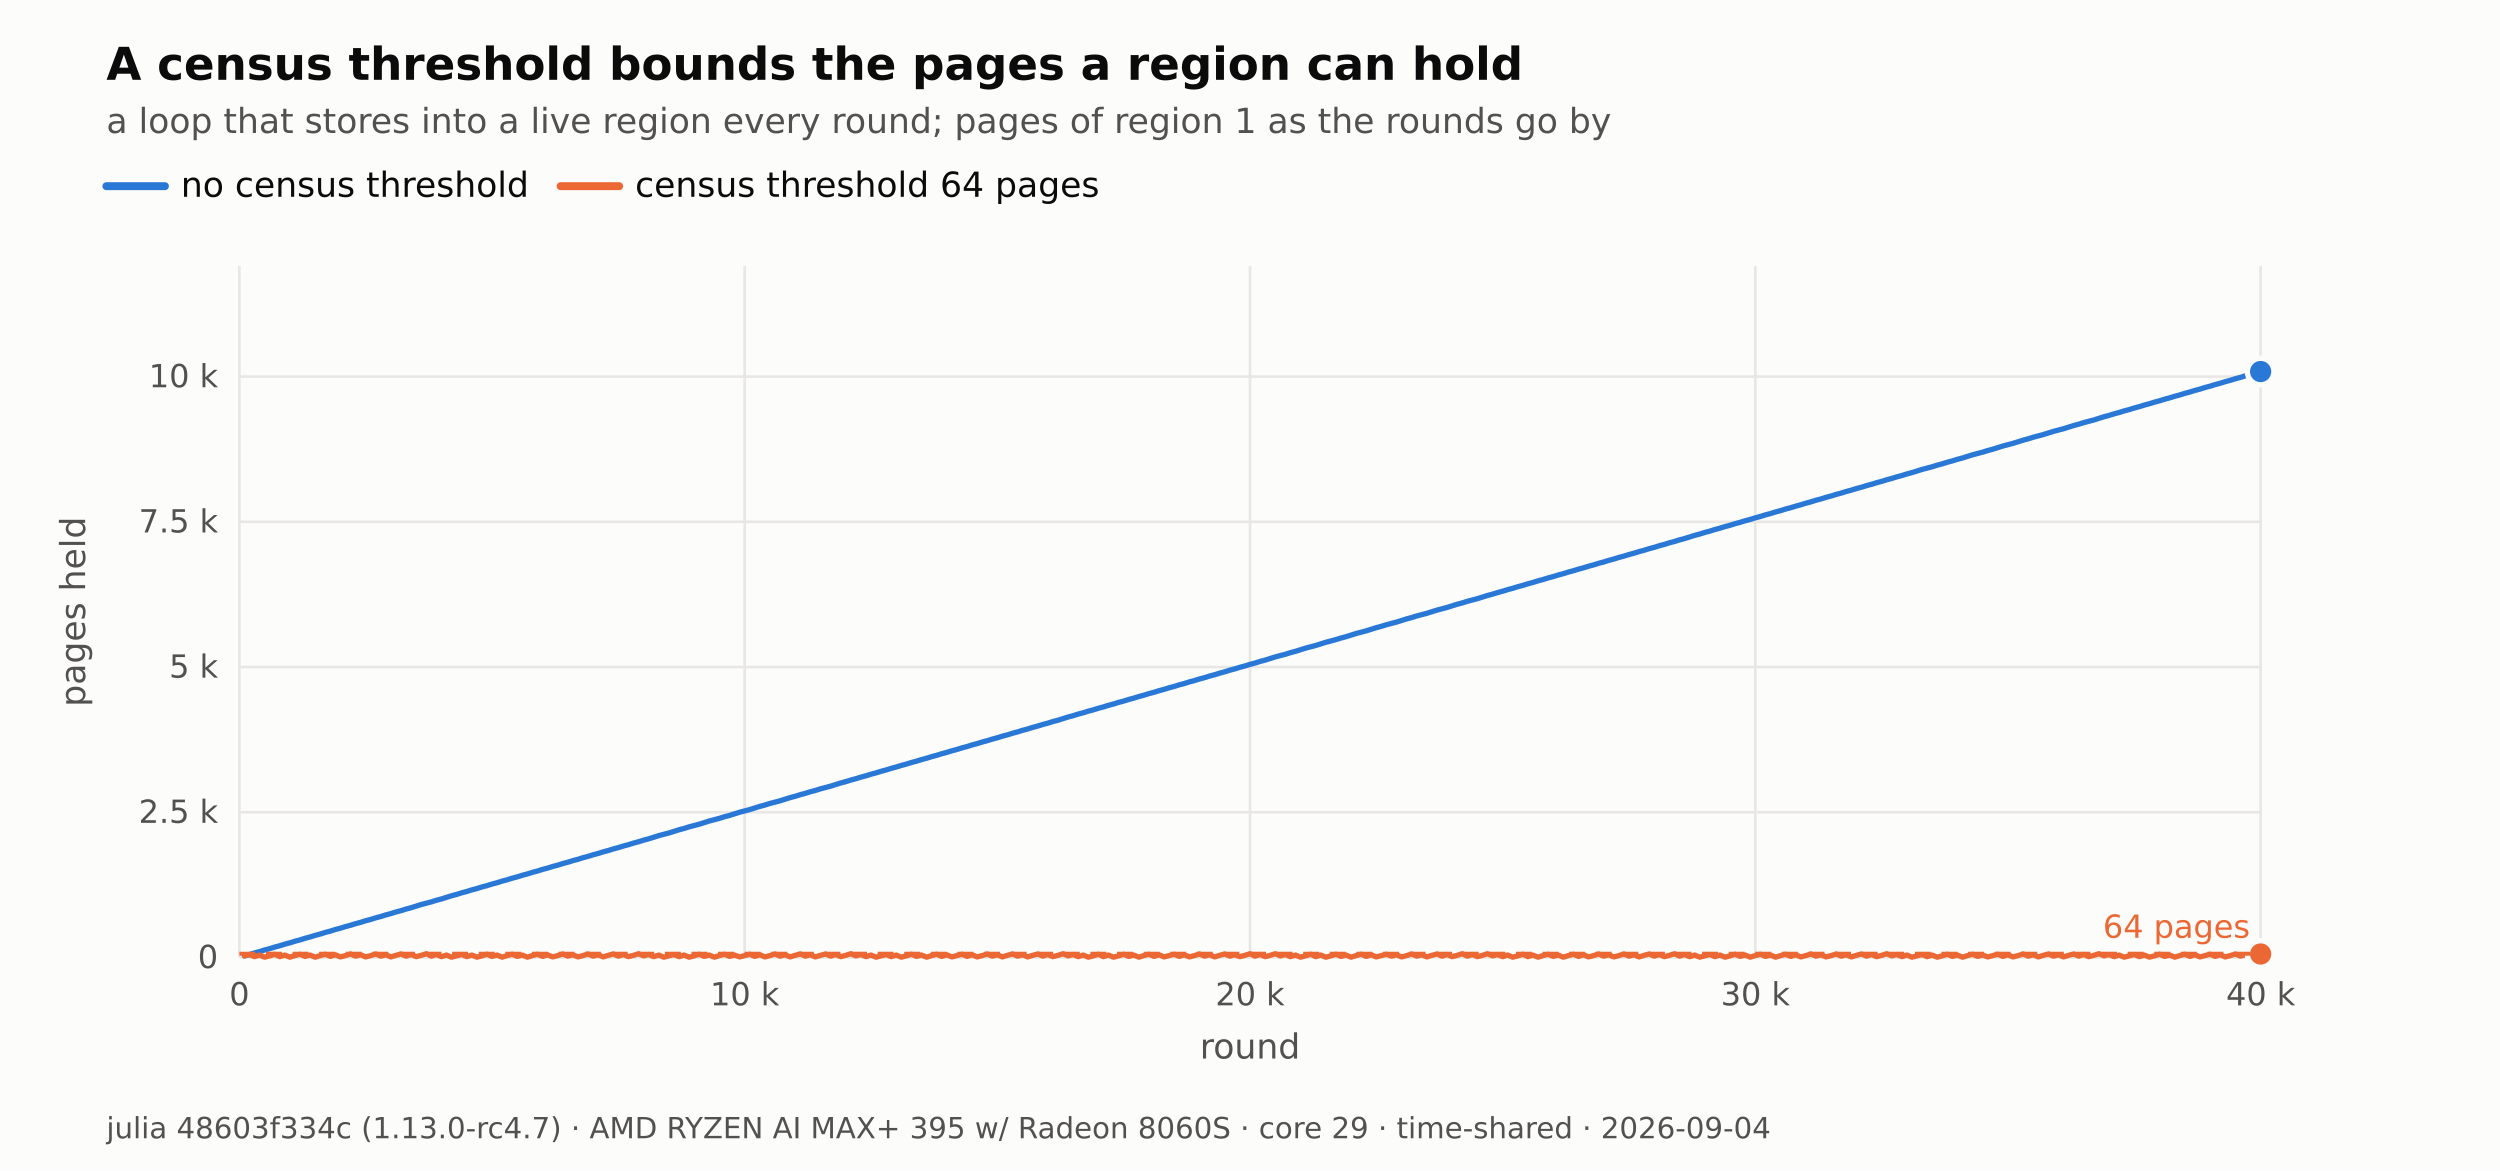
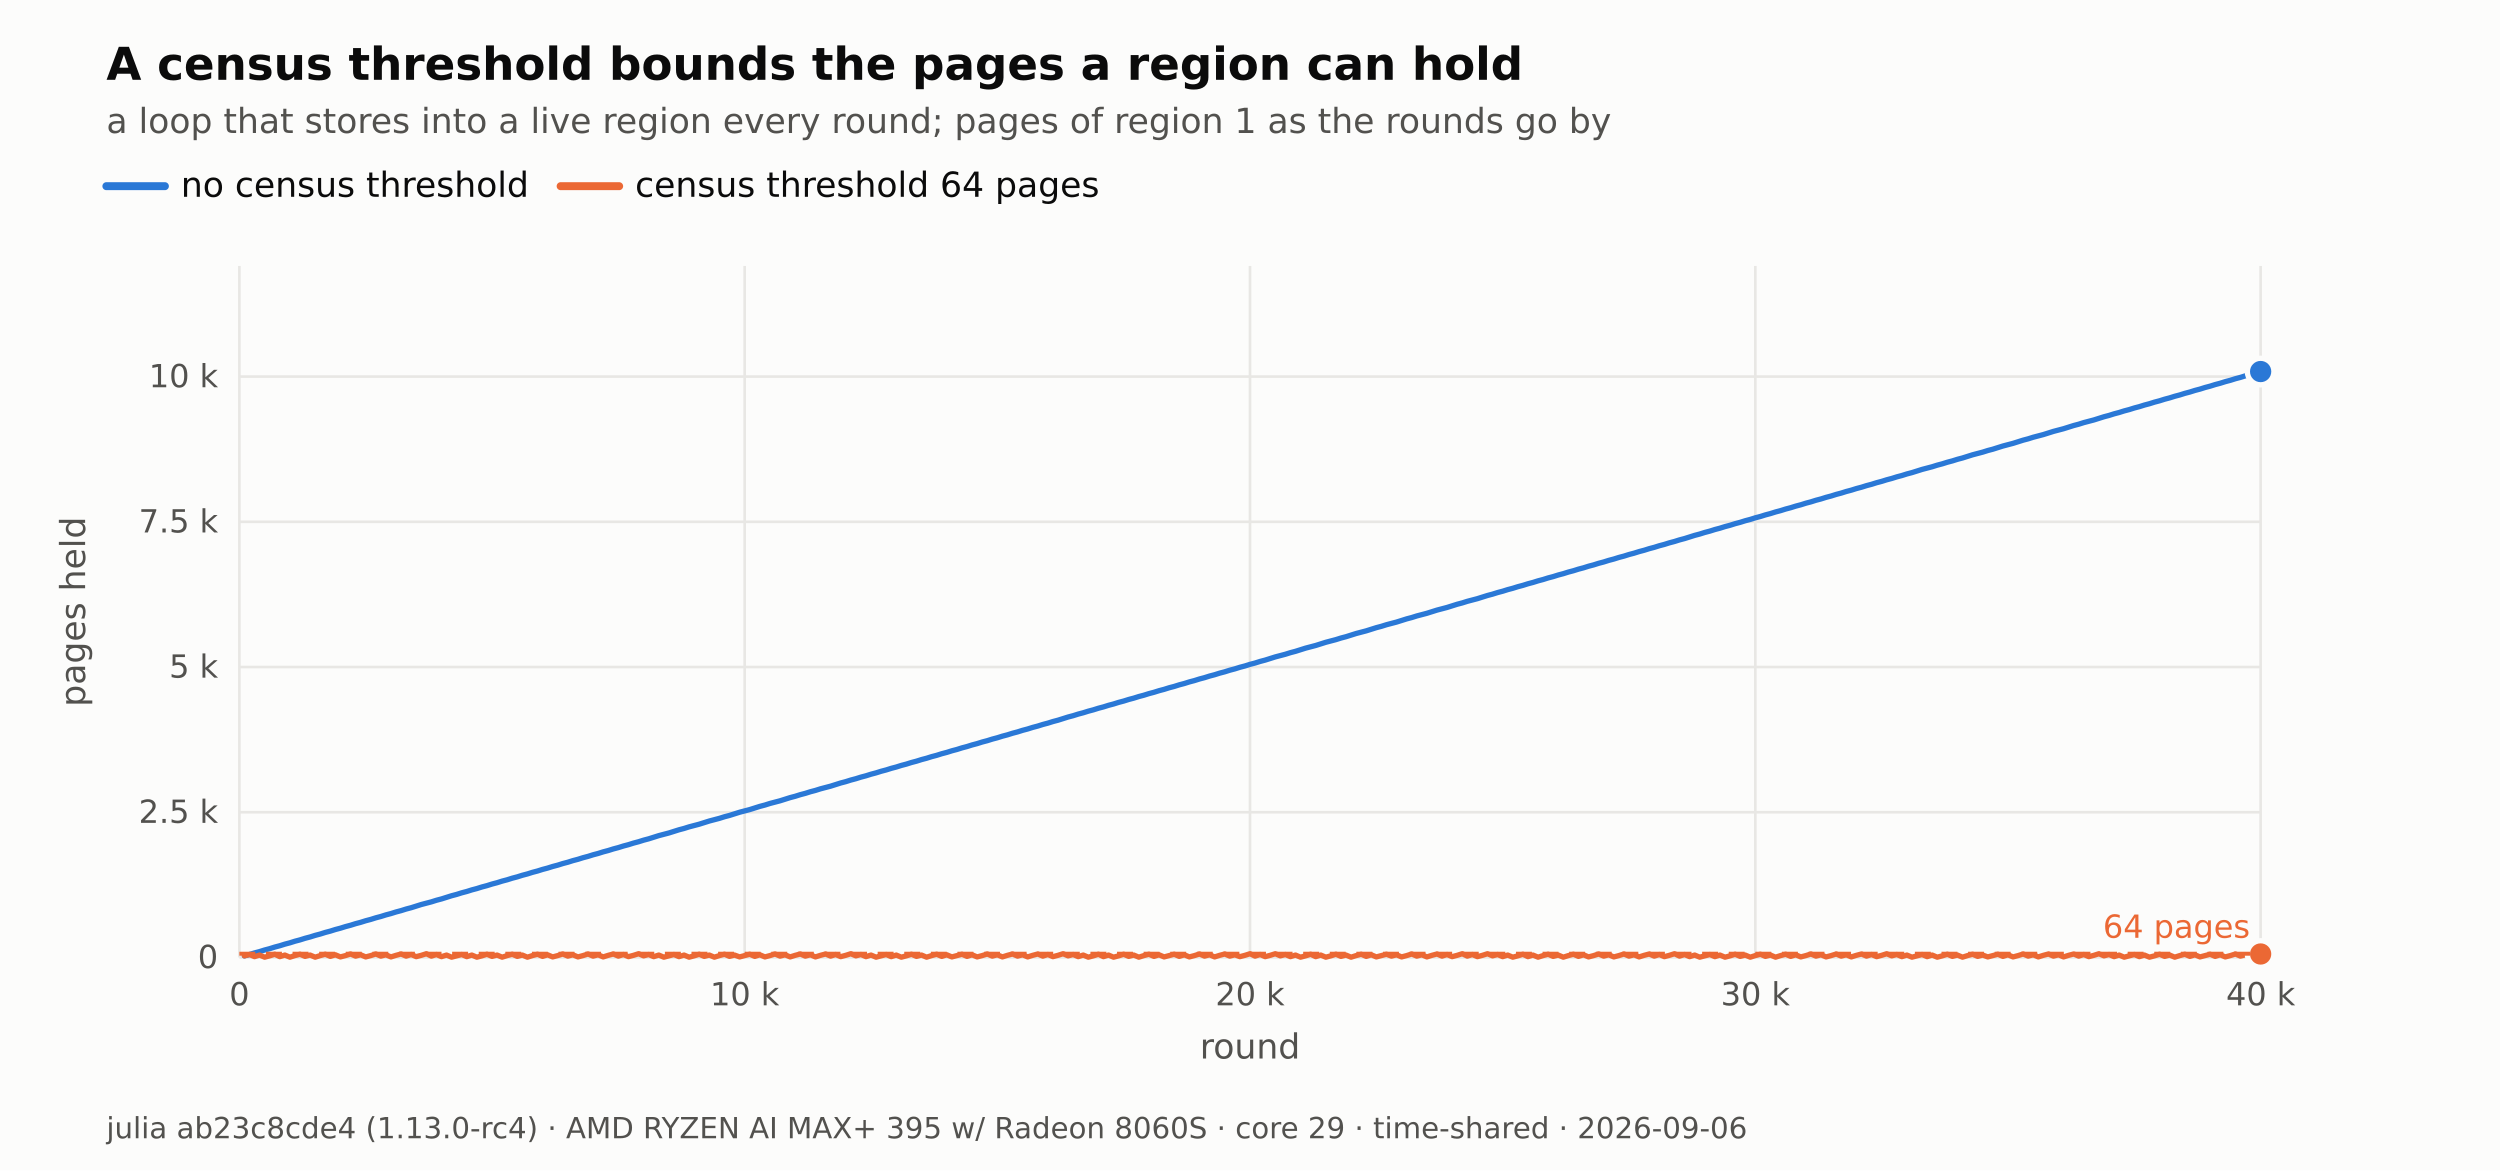
<svg xmlns="http://www.w3.org/2000/svg" viewBox="0 0 940 440" font-size="13">
  <rect width="940" height="440" fill="#fcfcfb" />
  <text x="40.0" y="30.0" font-family="DejaVu Sans, sans-serif" font-size="17" fill="#0b0b0b" text-anchor="start" font-weight="bold">A census threshold bounds the pages a region can hold</text>
  <text x="40.0" y="50.0" font-family="DejaVu Sans, sans-serif" font-size="13" fill="#52514e" text-anchor="start">a loop that stores into a live region every round; pages of region 1 as the rounds go by</text>
  <line x1="40" y1="70" x2="62" y2="70" stroke="#2a78d6" stroke-width="3" stroke-linecap="round" />
  <text x="68.0" y="74.0" font-family="DejaVu Sans, sans-serif" font-size="13" fill="#0b0b0b" text-anchor="start">no census threshold</text>
  <line x1="210.8" y1="70" x2="232.8" y2="70" stroke="#eb6834" stroke-width="3" stroke-linecap="round" />
  <text x="238.8" y="74.0" font-family="DejaVu Sans, sans-serif" font-size="13" fill="#0b0b0b" text-anchor="start">census threshold 64 pages</text>
  <line x1="90.0" y1="100" x2="90.0" y2="360" stroke="#e8e7e4" stroke-width="1" />
  <text x="90.0" y="378.0" font-family="DejaVu Sans, sans-serif" font-size="12" fill="#52514e" text-anchor="middle">0</text>
  <line x1="280.0" y1="100" x2="280.0" y2="360" stroke="#e8e7e4" stroke-width="1" />
  <text x="280.0" y="378.0" font-family="DejaVu Sans, sans-serif" font-size="12" fill="#52514e" text-anchor="middle">10 k</text>
  <line x1="470.0" y1="100" x2="470.0" y2="360" stroke="#e8e7e4" stroke-width="1" />
  <text x="470.0" y="378.0" font-family="DejaVu Sans, sans-serif" font-size="12" fill="#52514e" text-anchor="middle">20 k</text>
  <line x1="660.0" y1="100" x2="660.0" y2="360" stroke="#e8e7e4" stroke-width="1" />
  <text x="660.0" y="378.0" font-family="DejaVu Sans, sans-serif" font-size="12" fill="#52514e" text-anchor="middle">30 k</text>
  <line x1="850.0" y1="100" x2="850.0" y2="360" stroke="#e8e7e4" stroke-width="1" />
  <text x="850.0" y="378.0" font-family="DejaVu Sans, sans-serif" font-size="12" fill="#52514e" text-anchor="middle">40 k</text>
  <line x1="90" y1="360.0" x2="850" y2="360.0" stroke="#e8e7e4" stroke-width="1" />
  <text x="82.0" y="364.0" font-family="DejaVu Sans, sans-serif" font-size="12" fill="#52514e" text-anchor="end">0</text>
  <line x1="90" y1="305.4" x2="850" y2="305.4" stroke="#e8e7e4" stroke-width="1" />
  <text x="82.0" y="309.4" font-family="DejaVu Sans, sans-serif" font-size="12" fill="#52514e" text-anchor="end">2.5 k</text>
  <line x1="90" y1="250.8" x2="850" y2="250.8" stroke="#e8e7e4" stroke-width="1" />
  <text x="82.0" y="254.8" font-family="DejaVu Sans, sans-serif" font-size="12" fill="#52514e" text-anchor="end">5 k</text>
  <line x1="90" y1="196.2" x2="850" y2="196.2" stroke="#e8e7e4" stroke-width="1" />
  <text x="82.0" y="200.2" font-family="DejaVu Sans, sans-serif" font-size="12" fill="#52514e" text-anchor="end">7.5 k</text>
  <line x1="90" y1="141.6" x2="850" y2="141.6" stroke="#e8e7e4" stroke-width="1" />
  <text x="82.0" y="145.6" font-family="DejaVu Sans, sans-serif" font-size="12" fill="#52514e" text-anchor="end">10 k</text>
  <path d="M91.9,359.4 L93.8,358.9 L95.7,358.3 L97.6,357.8 L99.5,357.2 L101.4,356.7 L103.3,356.1 L105.2,355.6 L107.1,355.0 L109.0,354.5 L110.9,353.9 L112.8,353.4 L114.7,352.8 L116.6,352.3 L118.5,351.7 L120.4,351.2 L122.3,350.6 L124.2,350.1 L126.1,349.5 L128.0,349.0 L129.9,348.4 L131.8,347.9 L133.7,347.3 L135.6,346.8 L137.5,346.2 L139.4,345.7 L141.3,345.1 L143.2,344.6 L145.1,344.0 L147.0,343.5 L148.9,342.9 L150.8,342.4 L152.7,341.8 L154.6,341.3 L156.5,340.7 L158.4,340.1 L160.3,339.6 L162.2,339.1 L164.1,338.5 L166.0,338.0 L167.9,337.4 L169.8,336.8 L171.7,336.3 L173.6,335.7 L175.5,335.2 L177.4,334.6 L179.3,334.1 L181.2,333.5 L183.1,333.0 L185.0,332.4 L186.9,331.9 L188.8,331.3 L190.7,330.8 L192.6,330.2 L194.5,329.7 L196.4,329.1 L198.3,328.6 L200.2,328.0 L202.1,327.5 L204.0,326.9 L205.9,326.4 L207.8,325.8 L209.7,325.3 L211.6,324.7 L213.5,324.2 L215.4,323.6 L217.3,323.1 L219.2,322.5 L221.1,322.0 L223.0,321.4 L224.9,320.9 L226.8,320.3 L228.7,319.8 L230.6,319.2 L232.5,318.7 L234.4,318.1 L236.3,317.6 L238.2,317.0 L240.1,316.5 L242.0,315.9 L243.9,315.4 L245.8,314.8 L247.7,314.2 L249.6,313.7 L251.5,313.2 L253.4,312.6 L255.3,312.0 L257.2,311.5 L259.1,310.9 L261.0,310.4 L262.9,309.9 L264.8,309.3 L266.7,308.7 L268.6,308.2 L270.5,307.7 L272.4,307.1 L274.3,306.6 L276.2,306.0 L278.1,305.4 L280.0,304.9 L281.9,304.4 L283.8,303.8 L285.7,303.2 L287.6,302.7 L289.5,302.1 L291.4,301.6 L293.3,301.1 L295.2,300.5 L297.1,299.9 L299.0,299.4 L300.9,298.8 L302.8,298.3 L304.7,297.7 L306.6,297.2 L308.5,296.6 L310.4,296.1 L312.3,295.6 L314.2,295.0 L316.1,294.4 L318.0,293.9 L319.9,293.3 L321.8,292.8 L323.7,292.2 L325.6,291.7 L327.5,291.1 L329.4,290.6 L331.3,290.0 L333.2,289.5 L335.1,288.9 L337.0,288.4 L338.9,287.8 L340.8,287.3 L342.7,286.7 L344.6,286.2 L346.5,285.6 L348.4,285.1 L350.3,284.5 L352.2,284.0 L354.1,283.4 L356.0,282.9 L357.9,282.3 L359.8,281.8 L361.7,281.2 L363.6,280.7 L365.5,280.1 L367.4,279.6 L369.3,279.0 L371.2,278.5 L373.1,277.9 L375.0,277.4 L376.9,276.8 L378.8,276.3 L380.7,275.7 L382.6,275.2 L384.5,274.6 L386.4,274.1 L388.3,273.5 L390.2,273.0 L392.1,272.4 L394.0,271.9 L395.9,271.3 L397.8,270.8 L399.7,270.2 L401.6,269.6 L403.5,269.1 L405.4,268.5 L407.3,268.0 L409.2,267.4 L411.1,266.9 L413.0,266.3 L414.9,265.8 L416.8,265.2 L418.7,264.7 L420.6,264.1 L422.5,263.6 L424.4,263.0 L426.3,262.5 L428.2,261.9 L430.1,261.4 L432.0,260.8 L433.9,260.3 L435.8,259.7 L437.7,259.2 L439.6,258.6 L441.5,258.1 L443.4,257.5 L445.3,257.0 L447.2,256.4 L449.1,255.9 L451.0,255.3 L452.9,254.8 L454.8,254.2 L456.7,253.7 L458.6,253.1 L460.5,252.6 L462.4,252.0 L464.3,251.5 L466.2,250.9 L468.1,250.4 L470.0,249.8 L471.9,249.3 L473.8,248.7 L475.7,248.2 L477.6,247.6 L479.5,247.0 L481.4,246.5 L483.3,246.0 L485.2,245.4 L487.1,244.9 L489.0,244.3 L490.9,243.7 L492.8,243.2 L494.7,242.7 L496.6,242.1 L498.5,241.5 L500.4,241.0 L502.3,240.5 L504.2,239.9 L506.1,239.4 L508.0,238.8 L509.9,238.2 L511.8,237.7 L513.7,237.2 L515.6,236.6 L517.5,236.0 L519.4,235.5 L521.3,234.9 L523.2,234.4 L525.1,233.9 L527.0,233.3 L528.9,232.7 L530.8,232.2 L532.7,231.6 L534.6,231.1 L536.5,230.6 L538.4,230.0 L540.3,229.4 L542.2,228.9 L544.1,228.4 L546.0,227.8 L547.9,227.2 L549.8,226.7 L551.7,226.1 L553.6,225.6 L555.5,225.1 L557.4,224.5 L559.3,223.9 L561.2,223.4 L563.1,222.8 L565.0,222.3 L566.9,221.7 L568.8,221.2 L570.7,220.6 L572.6,220.1 L574.5,219.5 L576.4,219.0 L578.3,218.4 L580.2,217.9 L582.1,217.3 L584.0,216.8 L585.9,216.2 L587.8,215.7 L589.7,215.1 L591.6,214.6 L593.5,214.0 L595.4,213.5 L597.3,212.9 L599.2,212.4 L601.1,211.8 L603.0,211.3 L604.9,210.7 L606.8,210.2 L608.7,209.6 L610.6,209.1 L612.5,208.5 L614.4,208.0 L616.3,207.4 L618.2,206.9 L620.1,206.3 L622.0,205.8 L623.9,205.2 L625.8,204.7 L627.7,204.1 L629.6,203.6 L631.5,203.0 L633.4,202.5 L635.3,201.9 L637.2,201.3 L639.1,200.8 L641.0,200.2 L642.9,199.7 L644.8,199.1 L646.7,198.6 L648.6,198.0 L650.5,197.5 L652.4,196.9 L654.3,196.4 L656.2,195.8 L658.1,195.3 L660.0,194.7 L661.9,194.2 L663.8,193.6 L665.7,193.1 L667.6,192.5 L669.5,192.0 L671.4,191.4 L673.3,190.9 L675.2,190.3 L677.1,189.8 L679.0,189.2 L680.9,188.7 L682.8,188.1 L684.7,187.6 L686.6,187.0 L688.5,186.5 L690.4,185.9 L692.3,185.4 L694.2,184.8 L696.1,184.3 L698.0,183.7 L699.9,183.2 L701.8,182.6 L703.7,182.1 L705.6,181.5 L707.5,181.0 L709.4,180.4 L711.3,179.9 L713.2,179.3 L715.1,178.8 L717.0,178.2 L718.9,177.7 L720.8,177.1 L722.7,176.5 L724.6,176.0 L726.5,175.5 L728.4,174.9 L730.3,174.4 L732.2,173.8 L734.1,173.3 L736.0,172.7 L737.9,172.2 L739.8,171.6 L741.7,171.0 L743.6,170.5 L745.5,170.0 L747.4,169.4 L749.3,168.9 L751.2,168.3 L753.1,167.7 L755.0,167.2 L756.9,166.7 L758.8,166.1 L760.7,165.5 L762.6,165.0 L764.5,164.4 L766.4,163.9 L768.3,163.4 L770.2,162.8 L772.1,162.2 L774.0,161.7 L775.9,161.2 L777.8,160.6 L779.7,160.0 L781.6,159.5 L783.5,158.9 L785.4,158.4 L787.3,157.9 L789.2,157.3 L791.1,156.7 L793.0,156.2 L794.9,155.6 L796.8,155.1 L798.7,154.5 L800.6,154.0 L802.5,153.4 L804.4,152.9 L806.3,152.3 L808.2,151.8 L810.1,151.2 L812.0,150.7 L813.9,150.1 L815.8,149.6 L817.7,149.0 L819.6,148.5 L821.5,147.9 L823.4,147.4 L825.3,146.8 L827.2,146.3 L829.1,145.7 L831.0,145.2 L832.9,144.6 L834.8,144.1 L836.7,143.5 L838.6,143.0 L840.5,142.4 L842.4,141.9 L844.3,141.3 L846.2,140.8 L848.1,140.2 L850.0,139.7" fill="none" stroke="#2a78d6" stroke-width="2" stroke-linejoin="round" stroke-linecap="round" />
  <circle cx="850.0" cy="139.7" r="5" fill="#2a78d6" stroke="#fcfcfb" stroke-width="2" />
  <path d="M91.9,359.4 L93.8,358.9 L95.7,359.7 L97.6,359.1 L99.5,359.9 L101.4,359.4 L103.3,358.8 L105.2,359.7 L107.1,359.1 L109.0,359.9 L110.9,359.3 L112.8,358.8 L114.7,359.6 L116.6,359.1 L118.5,359.9 L120.4,359.3 L122.3,358.8 L124.2,359.6 L126.1,359.0 L128.0,359.8 L129.9,359.3 L131.8,358.7 L133.7,359.5 L135.6,359.0 L137.5,359.8 L139.4,359.3 L141.3,358.7 L143.2,359.5 L145.1,359.0 L147.0,359.8 L148.9,359.2 L150.8,358.7 L152.7,359.5 L154.6,358.9 L156.5,359.7 L158.4,359.2 L160.3,358.6 L162.2,359.5 L164.1,358.9 L166.0,359.7 L167.9,359.1 L169.8,359.9 L171.7,359.4 L173.6,358.9 L175.5,359.7 L177.4,359.1 L179.3,359.9 L181.2,359.4 L183.1,358.8 L185.0,359.6 L186.9,359.1 L188.8,359.9 L190.7,359.3 L192.6,358.8 L194.5,359.6 L196.4,359.1 L198.3,359.9 L200.2,359.3 L202.1,358.8 L204.0,359.6 L205.9,359.0 L207.8,359.8 L209.7,359.3 L211.6,358.7 L213.5,359.5 L215.4,359.0 L217.3,359.8 L219.2,359.3 L221.1,358.7 L223.0,359.5 L224.9,359.0 L226.8,359.8 L228.7,359.2 L230.6,358.7 L232.5,359.5 L234.4,358.9 L236.3,359.7 L238.2,359.2 L240.1,358.6 L242.0,359.4 L243.9,358.9 L245.8,359.7 L247.7,359.1 L249.6,359.9 L251.5,359.4 L253.4,358.9 L255.3,359.7 L257.2,359.1 L259.1,359.9 L261.0,359.4 L262.9,358.8 L264.8,359.6 L266.7,359.1 L268.6,359.9 L270.5,359.3 L272.4,358.8 L274.3,359.6 L276.2,359.1 L278.1,359.8 L280.0,359.3 L281.9,358.8 L283.8,359.6 L285.7,359.0 L287.6,359.8 L289.5,359.3 L291.4,358.7 L293.3,359.5 L295.2,359.0 L297.1,359.8 L299.0,359.2 L300.9,358.7 L302.8,359.5 L304.7,359.0 L306.6,359.8 L308.5,359.2 L310.4,358.7 L312.3,359.5 L314.2,358.9 L316.1,359.7 L318.0,359.2 L319.9,358.6 L321.8,359.4 L323.7,358.9 L325.6,359.7 L327.5,359.1 L329.4,359.9 L331.3,359.4 L333.2,358.9 L335.1,359.7 L337.0,359.1 L338.9,359.9 L340.8,359.4 L342.7,358.8 L344.6,359.6 L346.5,359.1 L348.4,359.9 L350.3,359.3 L352.2,358.8 L354.1,359.6 L356.0,359.0 L357.9,359.8 L359.8,359.3 L361.7,358.8 L363.6,359.6 L365.5,359.0 L367.4,359.8 L369.3,359.3 L371.2,358.7 L373.1,359.5 L375.0,359.0 L376.9,359.8 L378.8,359.2 L380.7,358.7 L382.6,359.5 L384.5,359.0 L386.4,359.8 L388.3,359.2 L390.2,358.7 L392.1,359.5 L394.0,358.9 L395.9,359.7 L397.8,359.2 L399.7,358.6 L401.6,359.4 L403.5,358.9 L405.4,359.7 L407.3,359.1 L409.2,359.9 L411.1,359.4 L413.0,358.8 L414.9,359.7 L416.8,359.1 L418.7,359.9 L420.6,359.4 L422.5,358.8 L424.4,359.6 L426.3,359.1 L428.2,359.9 L430.1,359.3 L432.0,358.8 L433.9,359.6 L435.8,359.0 L437.7,359.8 L439.6,359.3 L441.5,358.8 L443.4,359.6 L445.3,359.0 L447.2,359.8 L449.1,359.3 L451.0,358.7 L452.9,359.5 L454.8,359.0 L456.7,359.8 L458.6,359.2 L460.5,358.7 L462.4,359.5 L464.3,359.0 L466.2,359.7 L468.1,359.2 L470.0,358.6 L471.9,359.5 L473.8,358.9 L475.7,359.7 L477.6,359.2 L479.5,358.6 L481.4,359.4 L483.3,358.9 L485.2,359.7 L487.1,359.1 L489.0,359.9 L490.9,359.4 L492.8,358.8 L494.7,359.7 L496.6,359.1 L498.5,359.9 L500.4,359.4 L502.3,358.8 L504.2,359.6 L506.1,359.1 L508.0,359.9 L509.9,359.3 L511.8,358.8 L513.7,359.6 L515.6,359.0 L517.5,359.8 L519.4,359.3 L521.3,358.8 L523.2,359.5 L525.1,359.0 L527.0,359.8 L528.9,359.3 L530.8,358.7 L532.7,359.5 L534.6,359.0 L536.5,359.8 L538.4,359.2 L540.3,358.7 L542.2,359.5 L544.1,358.9 L546.0,359.7 L547.9,359.2 L549.8,358.6 L551.7,359.5 L553.6,358.9 L555.5,359.7 L557.4,359.2 L559.3,358.6 L561.2,359.4 L563.1,358.9 L565.0,359.7 L566.9,359.1 L568.8,359.9 L570.7,359.4 L572.6,358.8 L574.5,359.7 L576.4,359.1 L578.3,359.9 L580.2,359.3 L582.1,358.8 L584.0,359.6 L585.9,359.1 L587.8,359.9 L589.7,359.3 L591.6,358.8 L593.5,359.6 L595.4,359.0 L597.3,359.8 L599.2,359.3 L601.1,358.7 L603.0,359.5 L604.9,359.0 L606.8,359.8 L608.7,359.3 L610.6,358.7 L612.5,359.5 L614.4,359.0 L616.3,359.8 L618.2,359.2 L620.1,358.7 L622.0,359.5 L623.9,358.9 L625.8,359.7 L627.7,359.2 L629.6,358.6 L631.5,359.5 L633.4,358.9 L635.3,359.7 L637.2,359.1 L639.1,359.9 L641.0,359.4 L642.9,358.9 L644.8,359.7 L646.7,359.1 L648.6,359.9 L650.5,359.4 L652.4,358.8 L654.3,359.6 L656.2,359.1 L658.1,359.9 L660.0,359.3 L661.9,358.8 L663.8,359.6 L665.7,359.1 L667.6,359.9 L669.5,359.3 L671.4,358.8 L673.3,359.6 L675.2,359.0 L677.1,359.8 L679.0,359.3 L680.9,358.7 L682.8,359.5 L684.7,359.0 L686.6,359.8 L688.5,359.3 L690.4,358.7 L692.3,359.5 L694.2,359.0 L696.1,359.8 L698.0,359.2 L699.9,358.7 L701.8,359.5 L703.7,358.9 L705.6,359.7 L707.5,359.2 L709.4,358.6 L711.3,359.4 L713.2,358.9 L715.1,359.7 L717.0,359.1 L718.9,359.9 L720.8,359.4 L722.7,358.9 L724.6,359.7 L726.5,359.1 L728.4,359.9 L730.3,359.4 L732.2,358.8 L734.1,359.6 L736.0,359.1 L737.9,359.9 L739.8,359.3 L741.7,358.8 L743.6,359.6 L745.5,359.1 L747.4,359.8 L749.3,359.3 L751.2,358.8 L753.1,359.6 L755.0,359.0 L756.9,359.8 L758.8,359.3 L760.7,358.7 L762.6,359.5 L764.5,359.0 L766.4,359.8 L768.3,359.2 L770.2,358.7 L772.1,359.5 L774.0,359.0 L775.9,359.8 L777.8,359.2 L779.7,358.7 L781.6,359.5 L783.5,358.9 L785.4,359.7 L787.3,359.2 L789.2,358.6 L791.1,359.4 L793.0,358.9 L794.9,359.7 L796.8,359.1 L798.7,359.9 L800.6,359.4 L802.5,358.9 L804.4,359.7 L806.3,359.1 L808.2,359.9 L810.1,359.4 L812.0,358.8 L813.9,359.6 L815.8,359.1 L817.7,359.9 L819.6,359.3 L821.5,358.8 L823.4,359.6 L825.3,359.0 L827.2,359.8 L829.1,359.3 L831.0,358.8 L832.9,359.6 L834.8,359.0 L836.7,359.8 L838.6,359.3 L840.5,358.7 L842.4,359.5 L844.3,359.0 L846.2,359.8 L848.1,359.2 L850.0,358.7" fill="none" stroke="#eb6834" stroke-width="2" stroke-linejoin="round" stroke-linecap="round" />
  <circle cx="850.0" cy="358.7" r="5" fill="#eb6834" stroke="#fcfcfb" stroke-width="2" />
  <line x1="90" y1="358.6" x2="850" y2="358.6" stroke="#eb6834" stroke-width="1.5" stroke-dasharray="6 4" />
  <text x="846.0" y="352.6" font-family="DejaVu Sans, sans-serif" font-size="12" fill="#eb6834" text-anchor="end">64 pages</text>
  <text x="470.0" y="398.0" font-family="DejaVu Sans, sans-serif" font-size="13" fill="#52514e" text-anchor="middle">round</text>
  <text x="32.0" y="230.0" font-family="DejaVu Sans, sans-serif" font-size="13" fill="#52514e" text-anchor="middle" transform="rotate(-90 32 230.0)">pages held</text>
-   <text x="40.0" y="428.0" font-family="DejaVu Sans, sans-serif" font-size="11" fill="#52514e" text-anchor="start">julia 48603f334c (1.13.0-rc4.7) · AMD RYZEN AI MAX+ 395 w/ Radeon 8060S · core 29 · time-shared · 2026-09-04</text>
+   <text x="40.0" y="428.0" font-family="DejaVu Sans, sans-serif" font-size="11" fill="#52514e" text-anchor="start">julia ab23c8cde4 (1.13.0-rc4) · AMD RYZEN AI MAX+ 395 w/ Radeon 8060S · core 29 · time-shared · 2026-09-06</text>
</svg>
